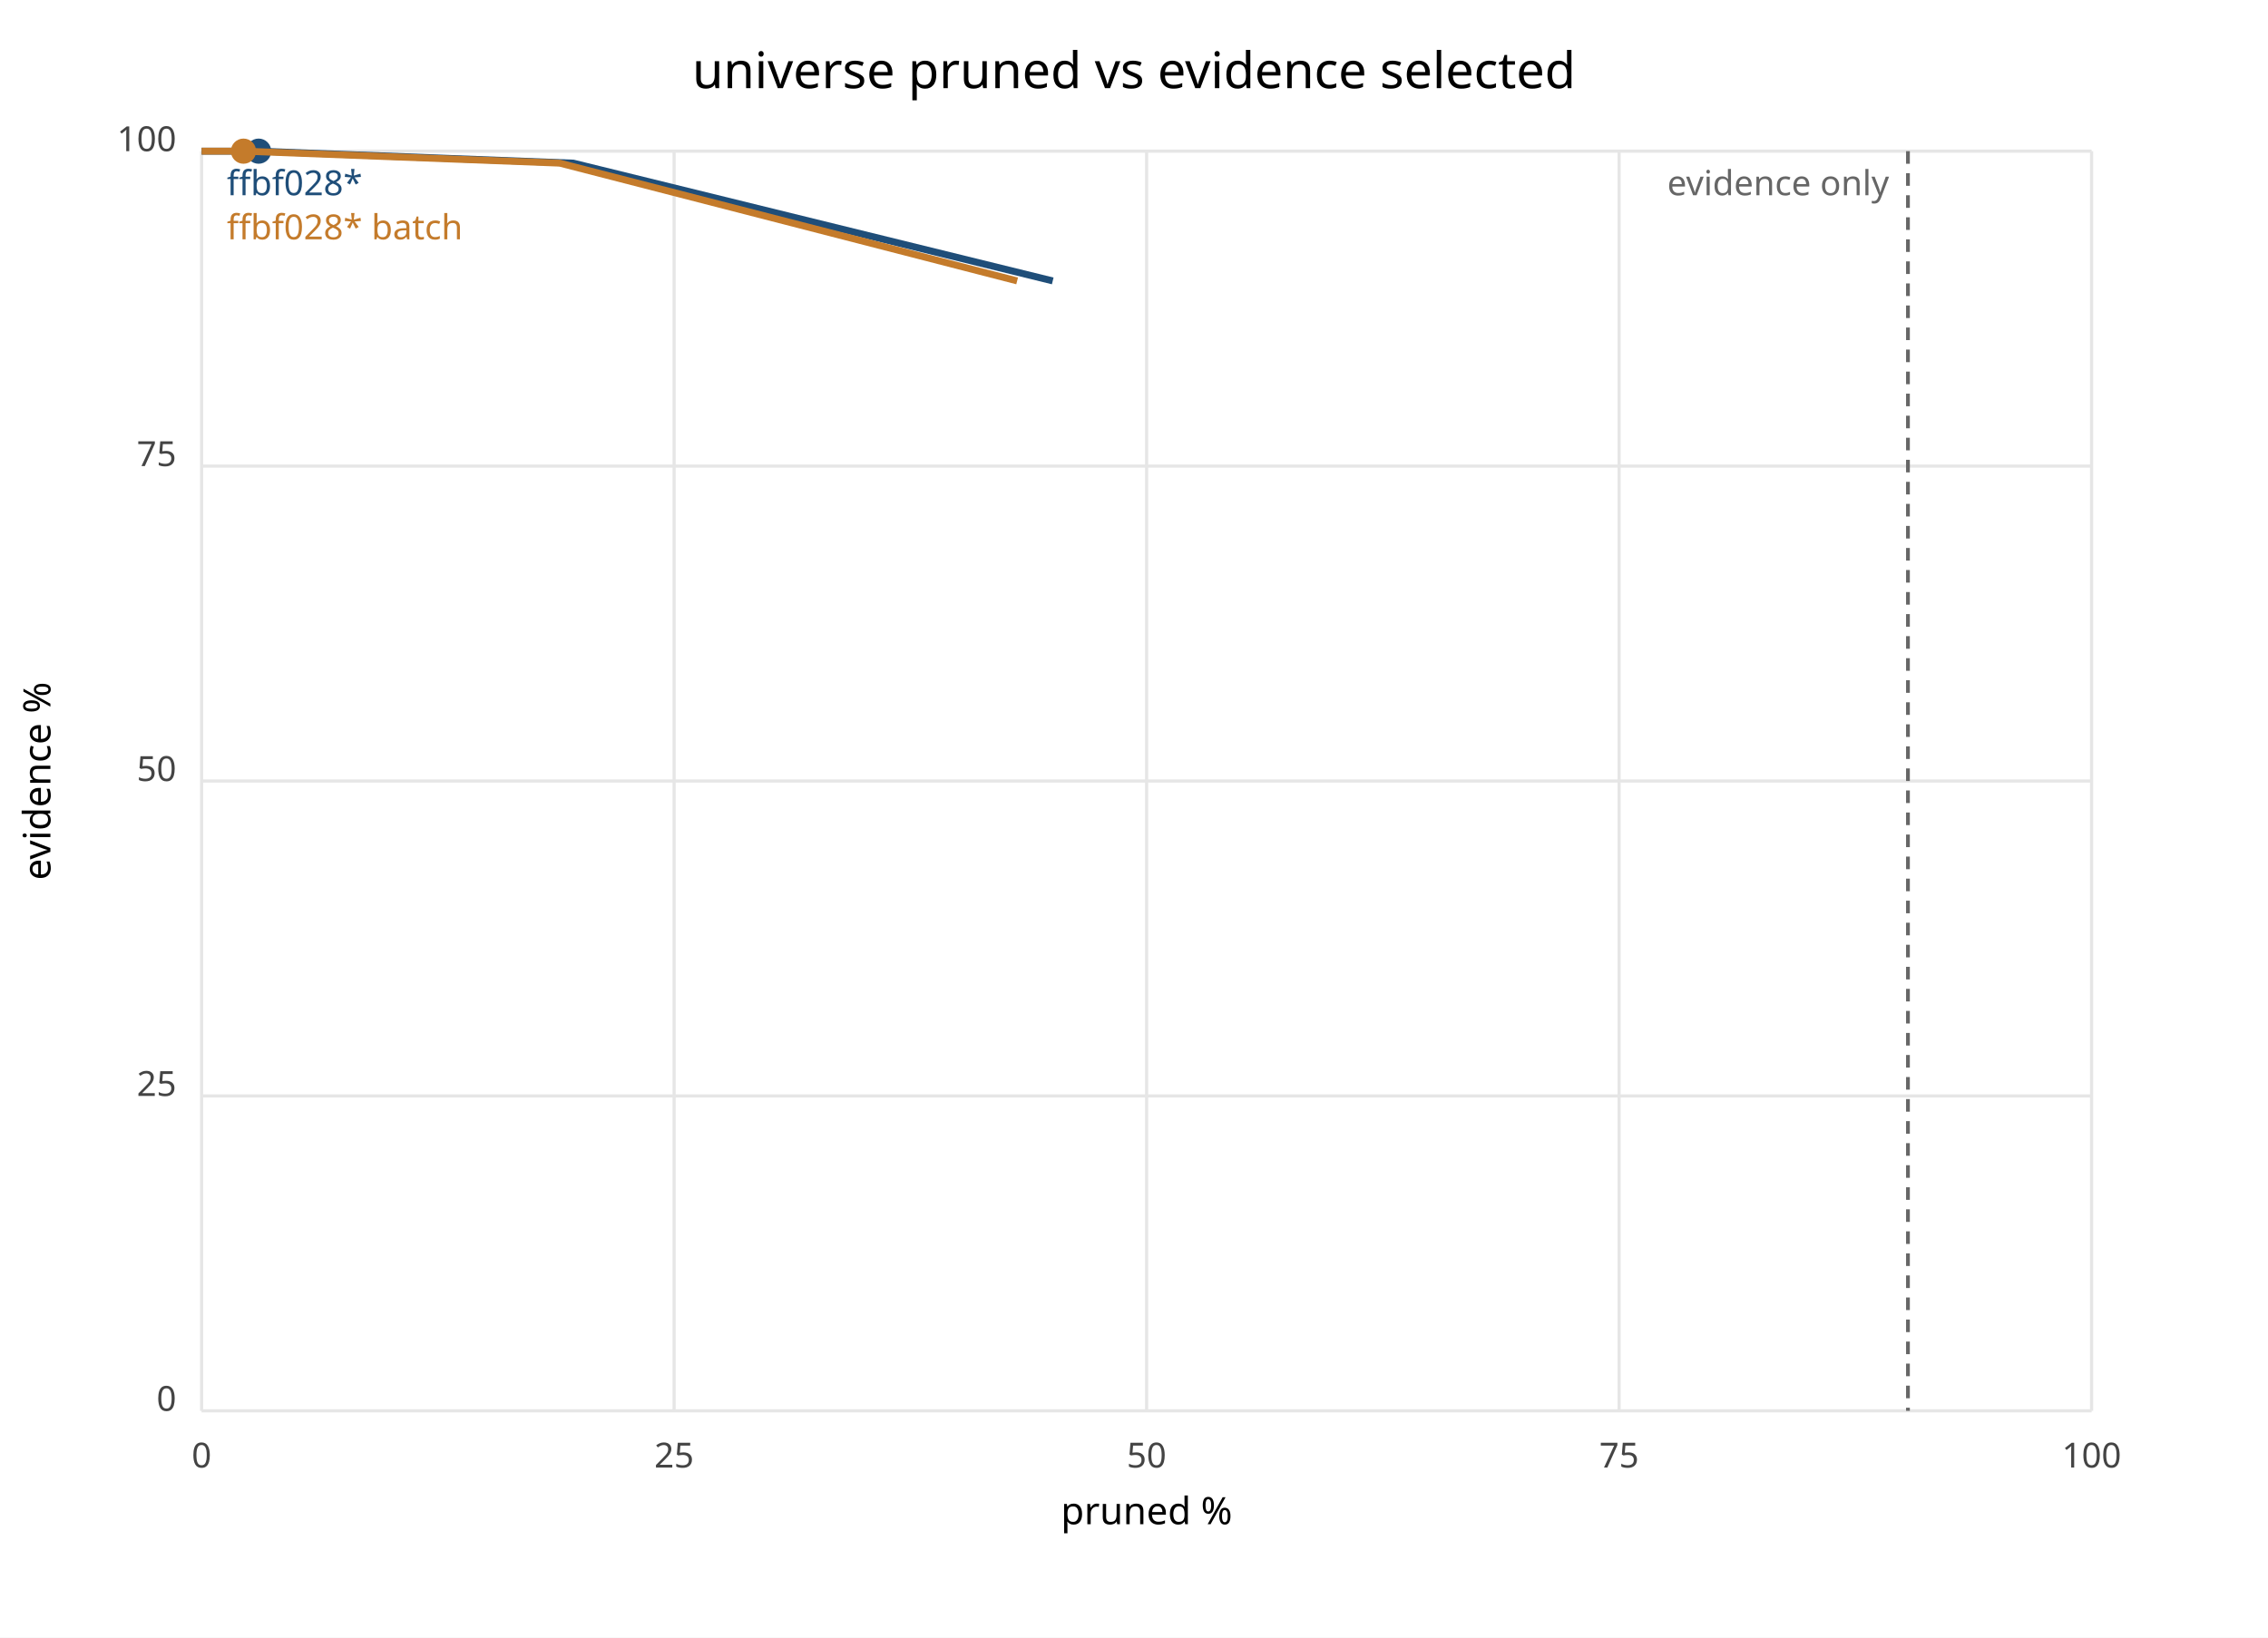
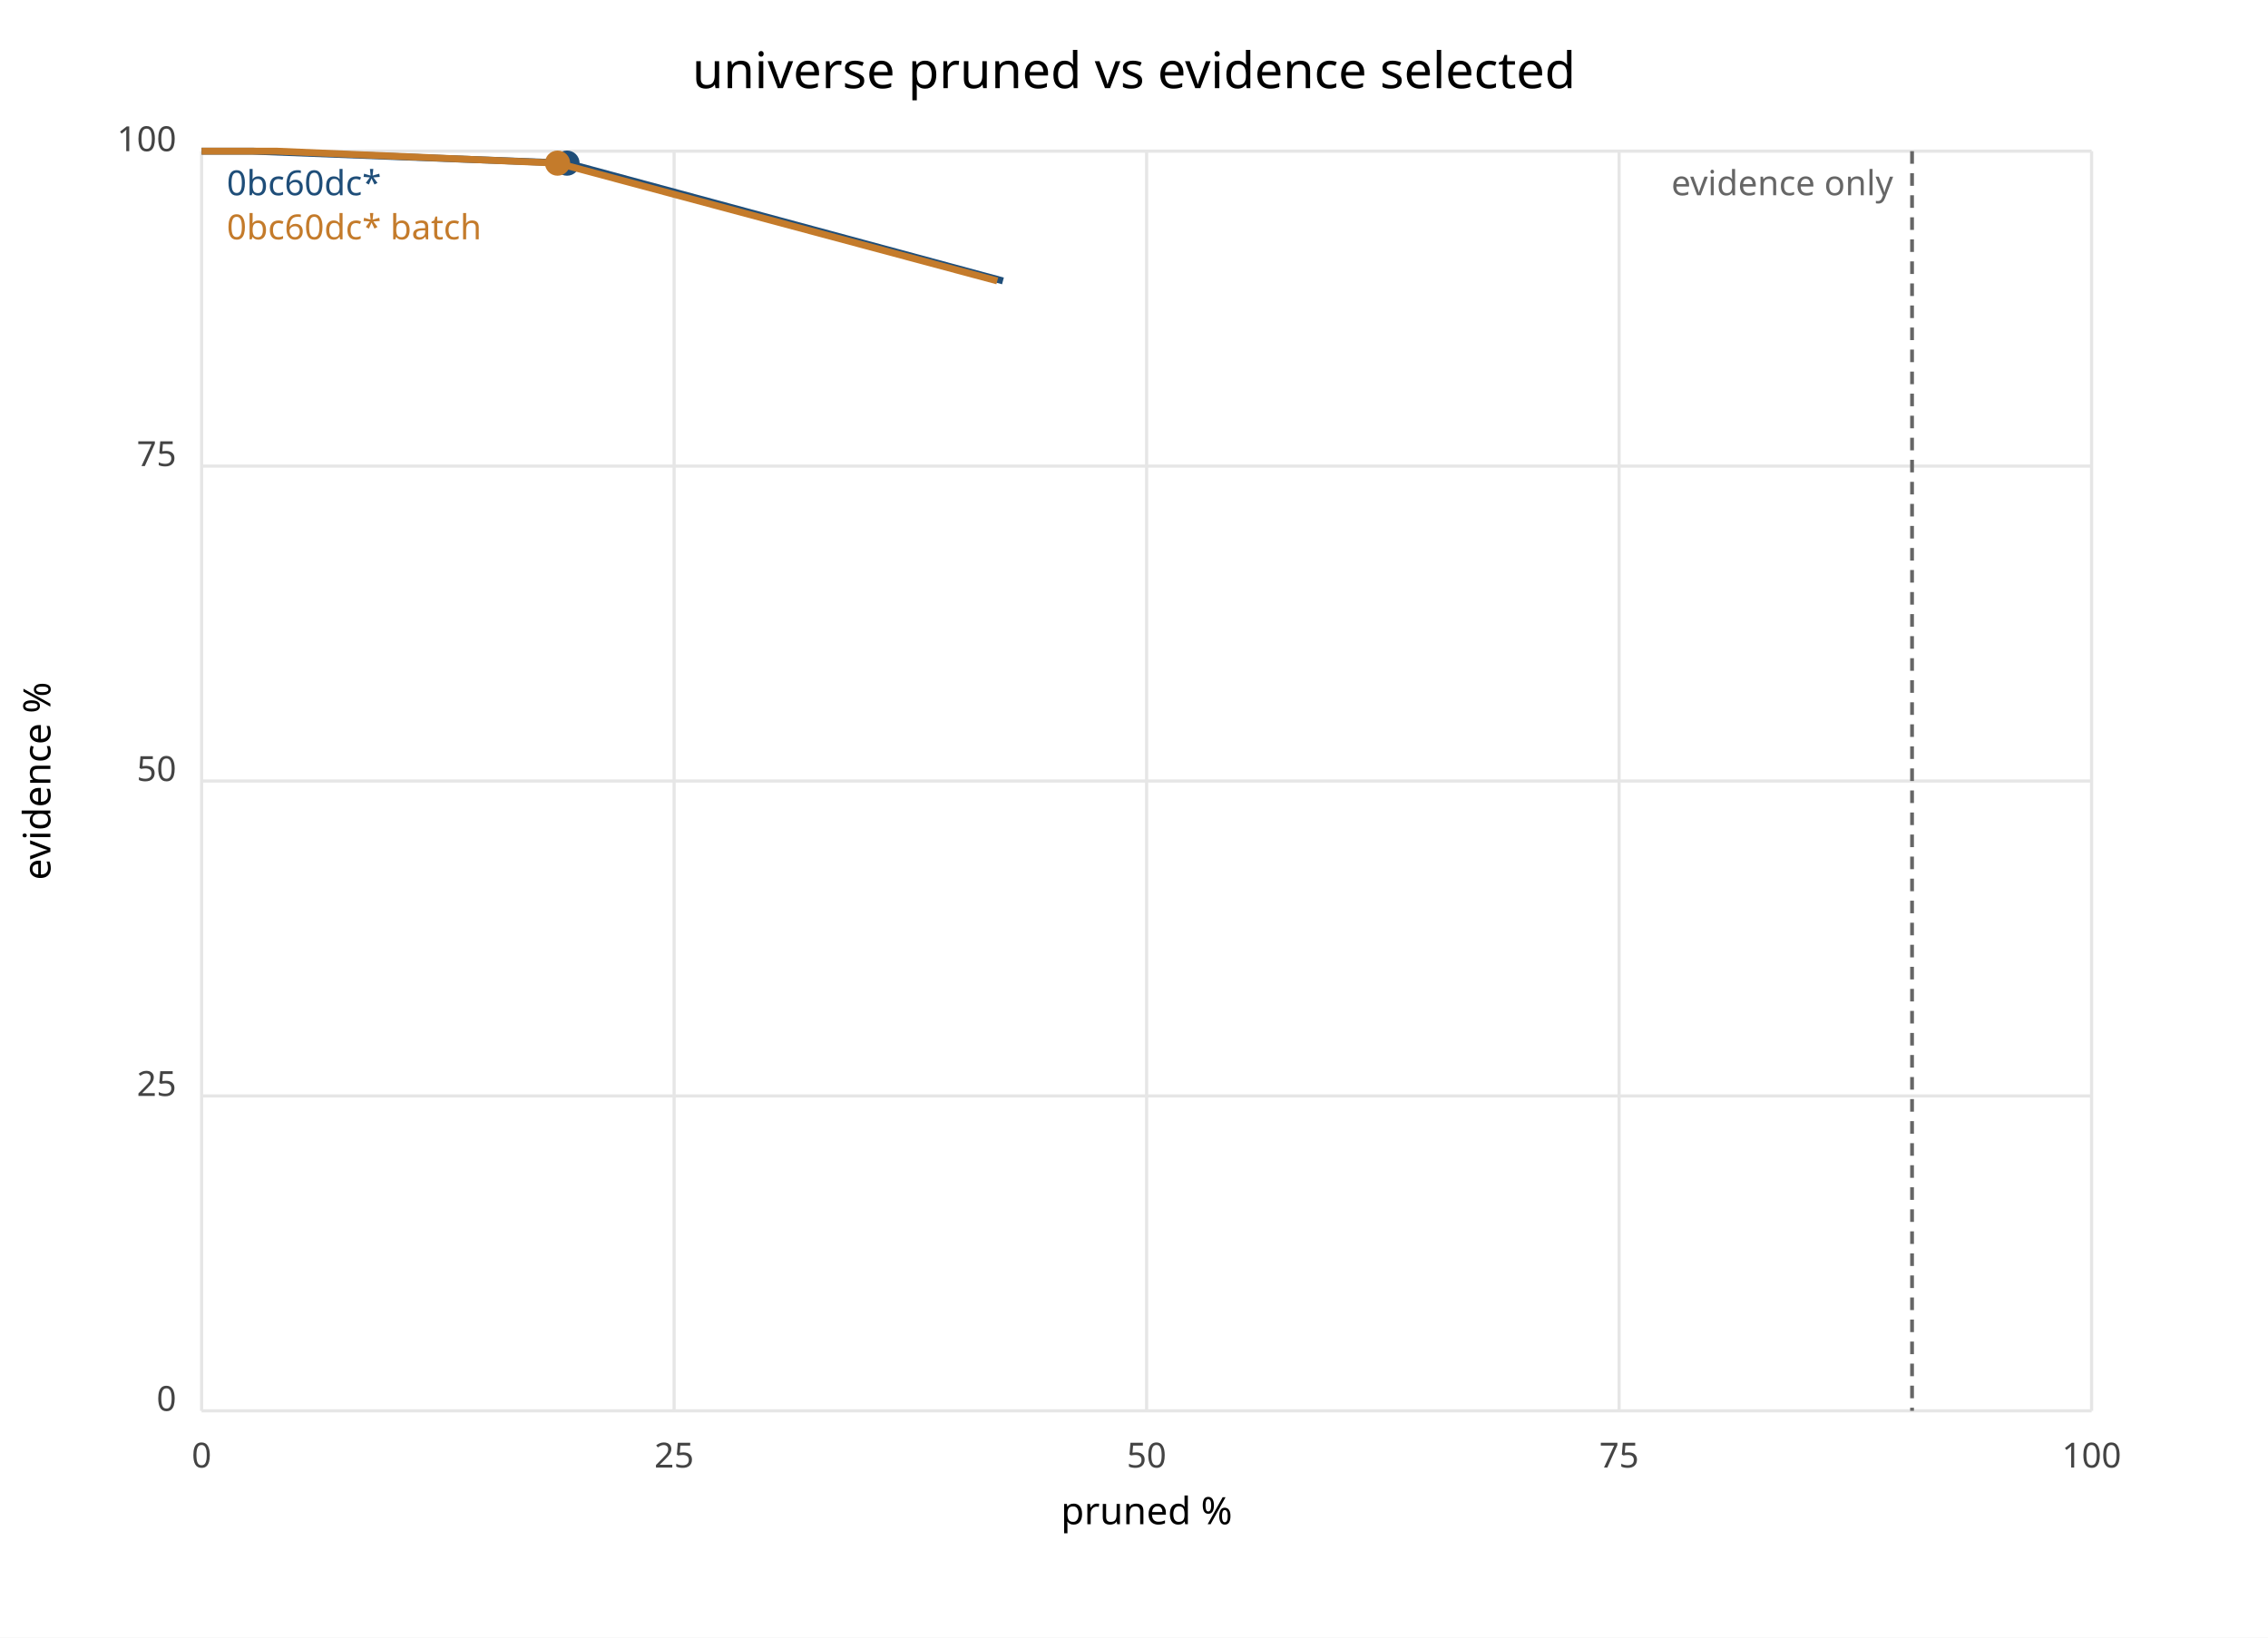
<svg xmlns="http://www.w3.org/2000/svg" width="720" height="520" viewBox="0 0 720 520">
  <rect width="100%" height="100%" fill="#ffffff" />
  <text x="360" y="28" text-anchor="middle" font-family="ui-sans-serif, sans-serif" font-size="16">universe pruned vs evidence selected</text>
  <line x1="64.0" y1="48" x2="64.0" y2="448" stroke="#e6e6e6" />
  <line x1="64" y1="448.0" x2="664" y2="448.0" stroke="#e6e6e6" />
  <text x="64.0" y="466" text-anchor="middle" font-family="ui-sans-serif, sans-serif" font-size="11" fill="#444">0</text>
  <text x="56" y="448.0" text-anchor="end" font-family="ui-sans-serif, sans-serif" font-size="11" fill="#444">0</text>
  <line x1="214.0" y1="48" x2="214.0" y2="448" stroke="#e6e6e6" />
  <line x1="64" y1="348.0" x2="664" y2="348.0" stroke="#e6e6e6" />
  <text x="214.0" y="466" text-anchor="middle" font-family="ui-sans-serif, sans-serif" font-size="11" fill="#444">25</text>
  <text x="56" y="348.0" text-anchor="end" font-family="ui-sans-serif, sans-serif" font-size="11" fill="#444">25</text>
  <line x1="364.0" y1="48" x2="364.0" y2="448" stroke="#e6e6e6" />
  <line x1="64" y1="248.0" x2="664" y2="248.0" stroke="#e6e6e6" />
  <text x="364.0" y="466" text-anchor="middle" font-family="ui-sans-serif, sans-serif" font-size="11" fill="#444">50</text>
  <text x="56" y="248.0" text-anchor="end" font-family="ui-sans-serif, sans-serif" font-size="11" fill="#444">50</text>
  <line x1="514.0" y1="48" x2="514.0" y2="448" stroke="#e6e6e6" />
  <line x1="64" y1="148.0" x2="664" y2="148.0" stroke="#e6e6e6" />
  <text x="514.0" y="466" text-anchor="middle" font-family="ui-sans-serif, sans-serif" font-size="11" fill="#444">75</text>
  <text x="56" y="148.0" text-anchor="end" font-family="ui-sans-serif, sans-serif" font-size="11" fill="#444">75</text>
  <line x1="664.0" y1="48" x2="664.0" y2="448" stroke="#e6e6e6" />
  <line x1="64" y1="48.0" x2="664" y2="48.0" stroke="#e6e6e6" />
  <text x="664.0" y="466" text-anchor="middle" font-family="ui-sans-serif, sans-serif" font-size="11" fill="#444">100</text>
  <text x="56" y="48.0" text-anchor="end" font-family="ui-sans-serif, sans-serif" font-size="11" fill="#444">100</text>
  <text x="364" y="484" text-anchor="middle" font-family="ui-sans-serif, sans-serif" font-size="12">pruned %</text>
  <text x="16" y="248" transform="rotate(-90 16 248)" text-anchor="middle" font-family="ui-sans-serif, sans-serif" font-size="12">evidence %</text>
-   <line x1="605.7" y1="48" x2="605.7" y2="448" stroke="#666" stroke-dasharray="4 3" stroke-width="1.2" />
-   <text x="599.7" y="62" text-anchor="end" font-family="ui-sans-serif, sans-serif" font-size="11" fill="#666">evidence only</text>
-   <polyline fill="none" stroke="#1f4e79" stroke-width="2.2" points="334.2,89.2 182.0,51.8 82.1,48.0 64.0,48.0 64.0,48.0" />
-   <circle cx="82.1" cy="48.0" r="4" fill="#1f4e79" />
-   <text x="72" y="62.0" font-family="ui-sans-serif, sans-serif" font-size="11" fill="#1f4e79">ffbf028*</text>
-   <polyline fill="none" stroke="#c47b2b" stroke-width="2.2" points="322.9,89.2 177.7,51.8 77.3,48.0 64.0,48.0 64.0,48.0" />
-   <circle cx="77.3" cy="48.0" r="4" fill="#c47b2b" />
-   <text x="72" y="76.0" font-family="ui-sans-serif, sans-serif" font-size="11" fill="#c47b2b">ffbf028* batch</text>
+   <line x1="607.0" y1="48" x2="607.0" y2="448" stroke="#666" stroke-dasharray="4 3" stroke-width="1.2" />
+   <text x="601.0" y="62" text-anchor="end" font-family="ui-sans-serif, sans-serif" font-size="11" fill="#666">evidence only</text>
+   <polyline fill="none" stroke="#1f4e79" stroke-width="2.2" points="318.4,89.2 180.0,51.8 80.2,48.0 64.0,48.0 64.0,48.0" />
+   <circle cx="180.0" cy="51.8" r="4" fill="#1f4e79" />
+   <text x="72" y="62.0" font-family="ui-sans-serif, sans-serif" font-size="11" fill="#1f4e79">0bc60dc*</text>
+   <polyline fill="none" stroke="#c47b2b" stroke-width="2.2" points="316.6,89.2 177.0,51.8 87.7,48.0 64.0,48.0 64.0,48.0" />
+   <circle cx="177.0" cy="51.8" r="4" fill="#c47b2b" />
+   <text x="72" y="76.0" font-family="ui-sans-serif, sans-serif" font-size="11" fill="#c47b2b">0bc60dc* batch</text>
</svg>
